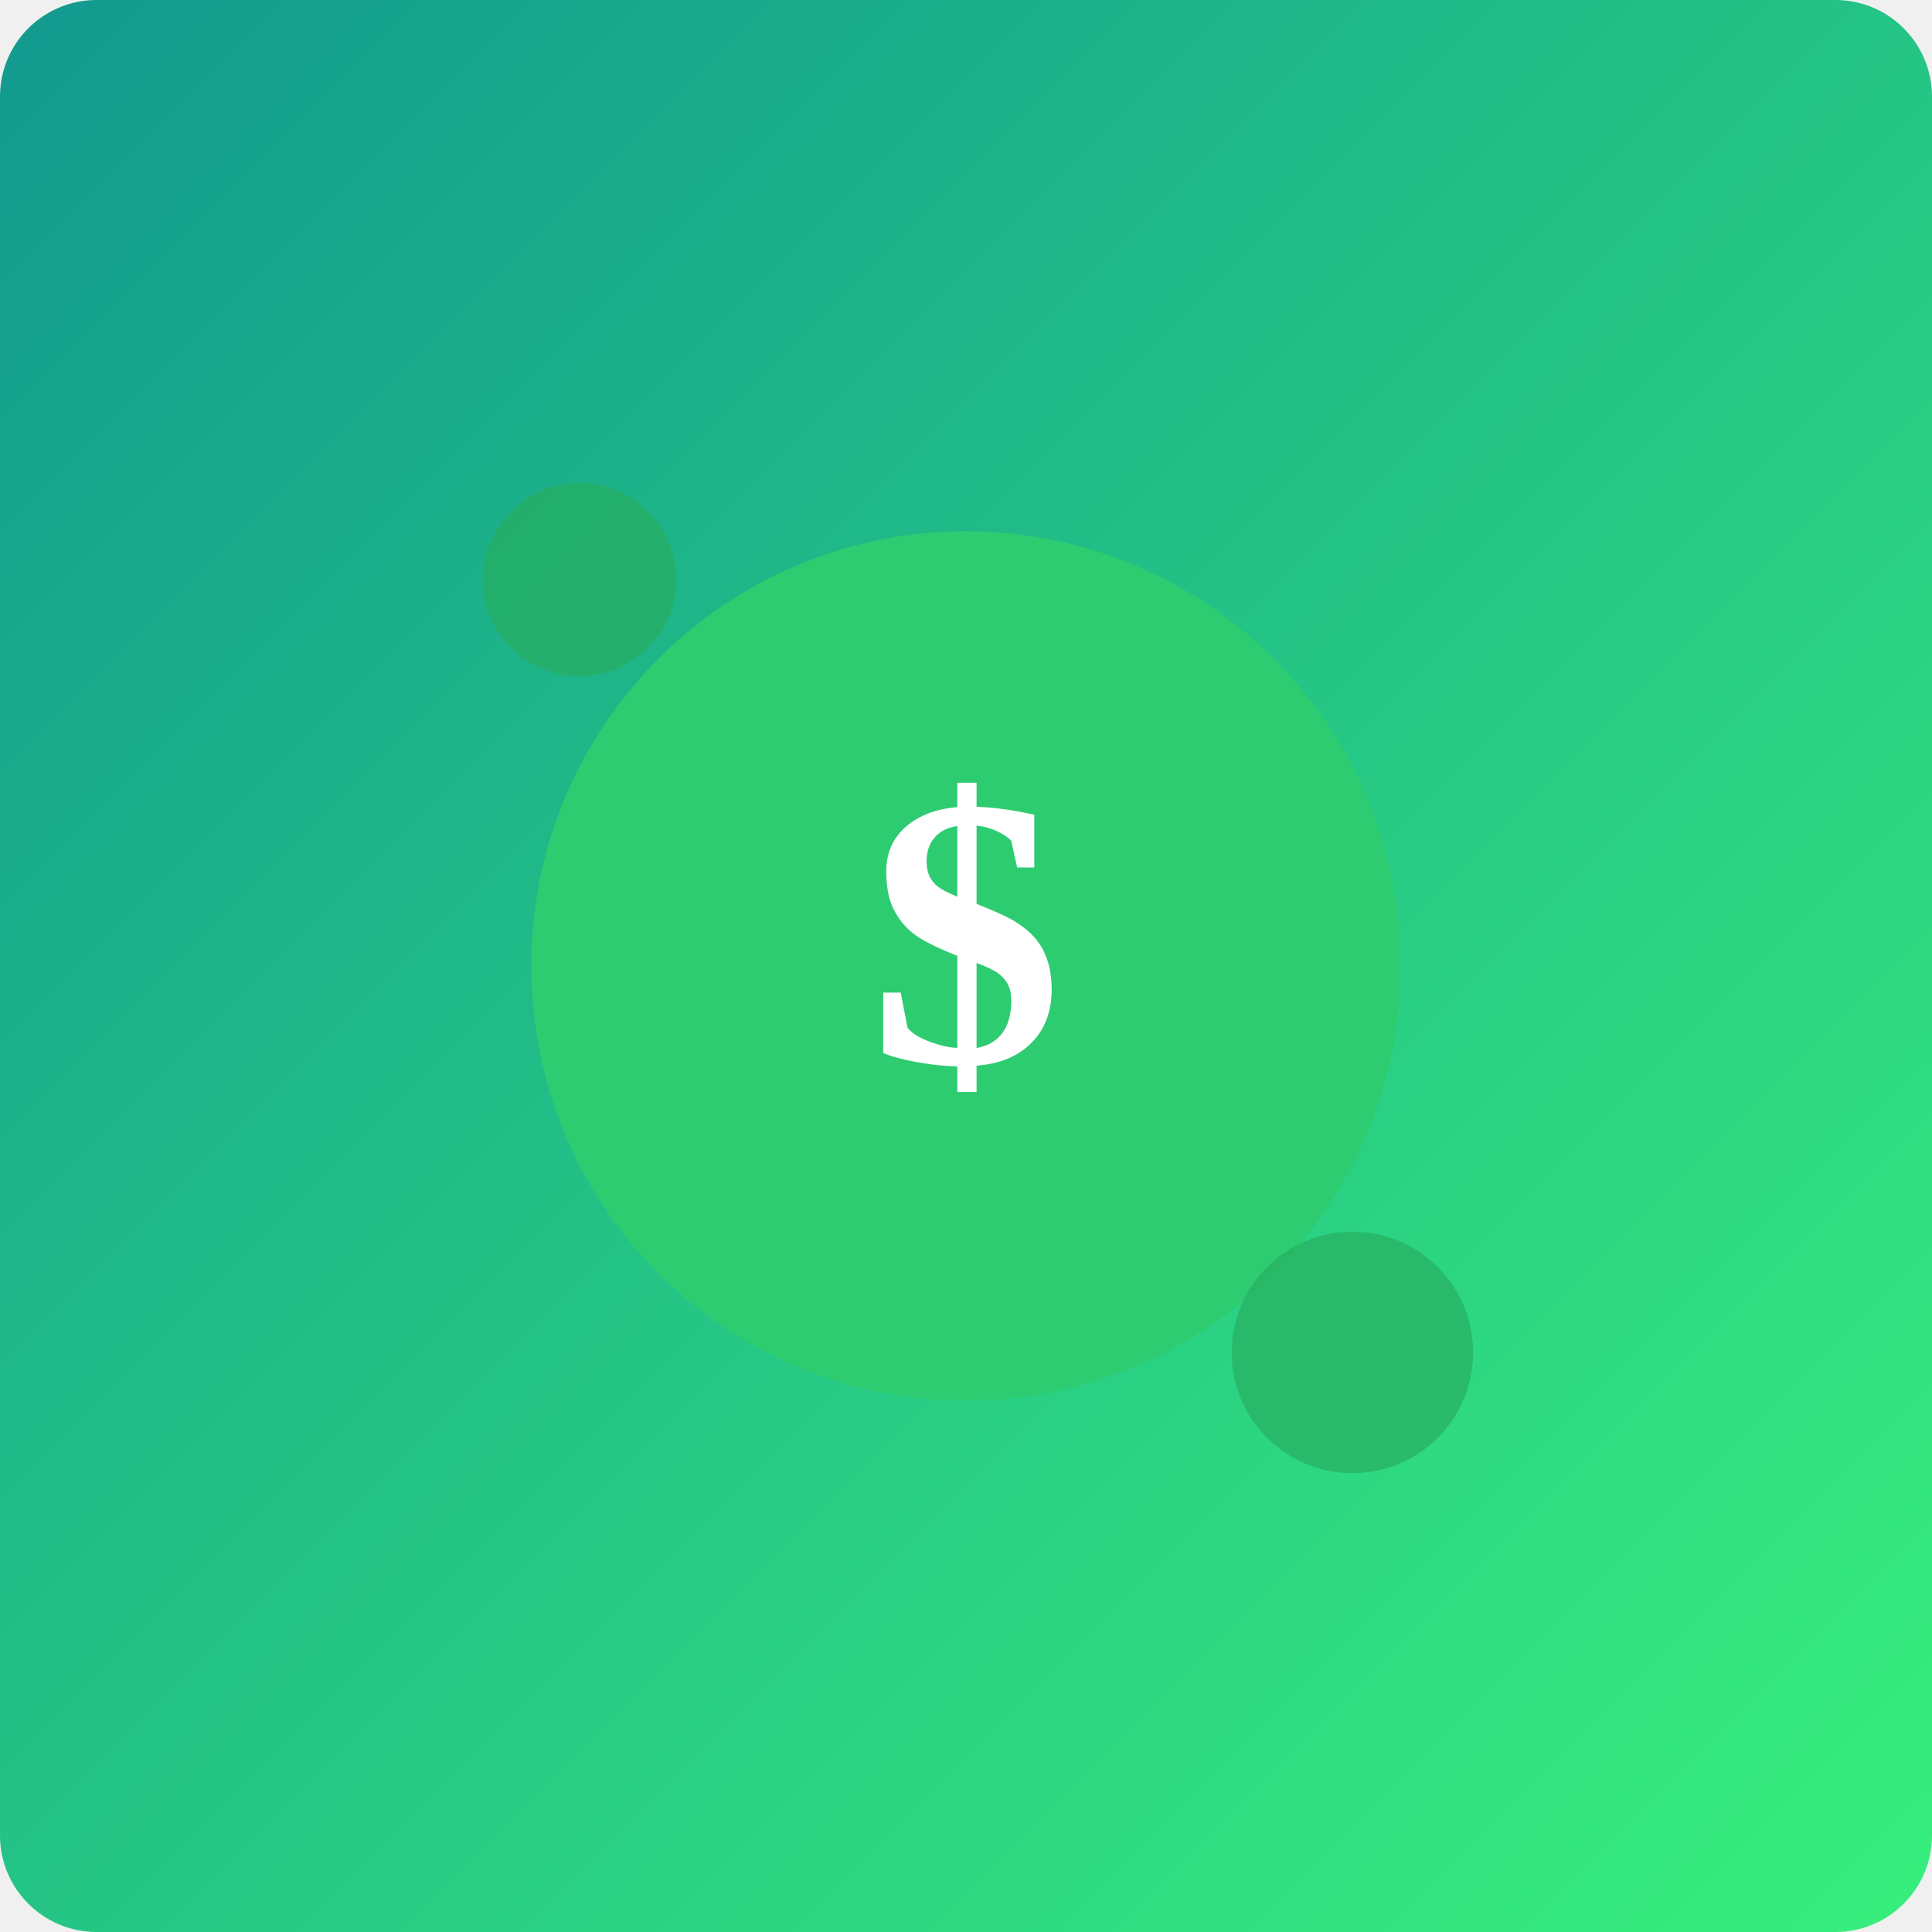
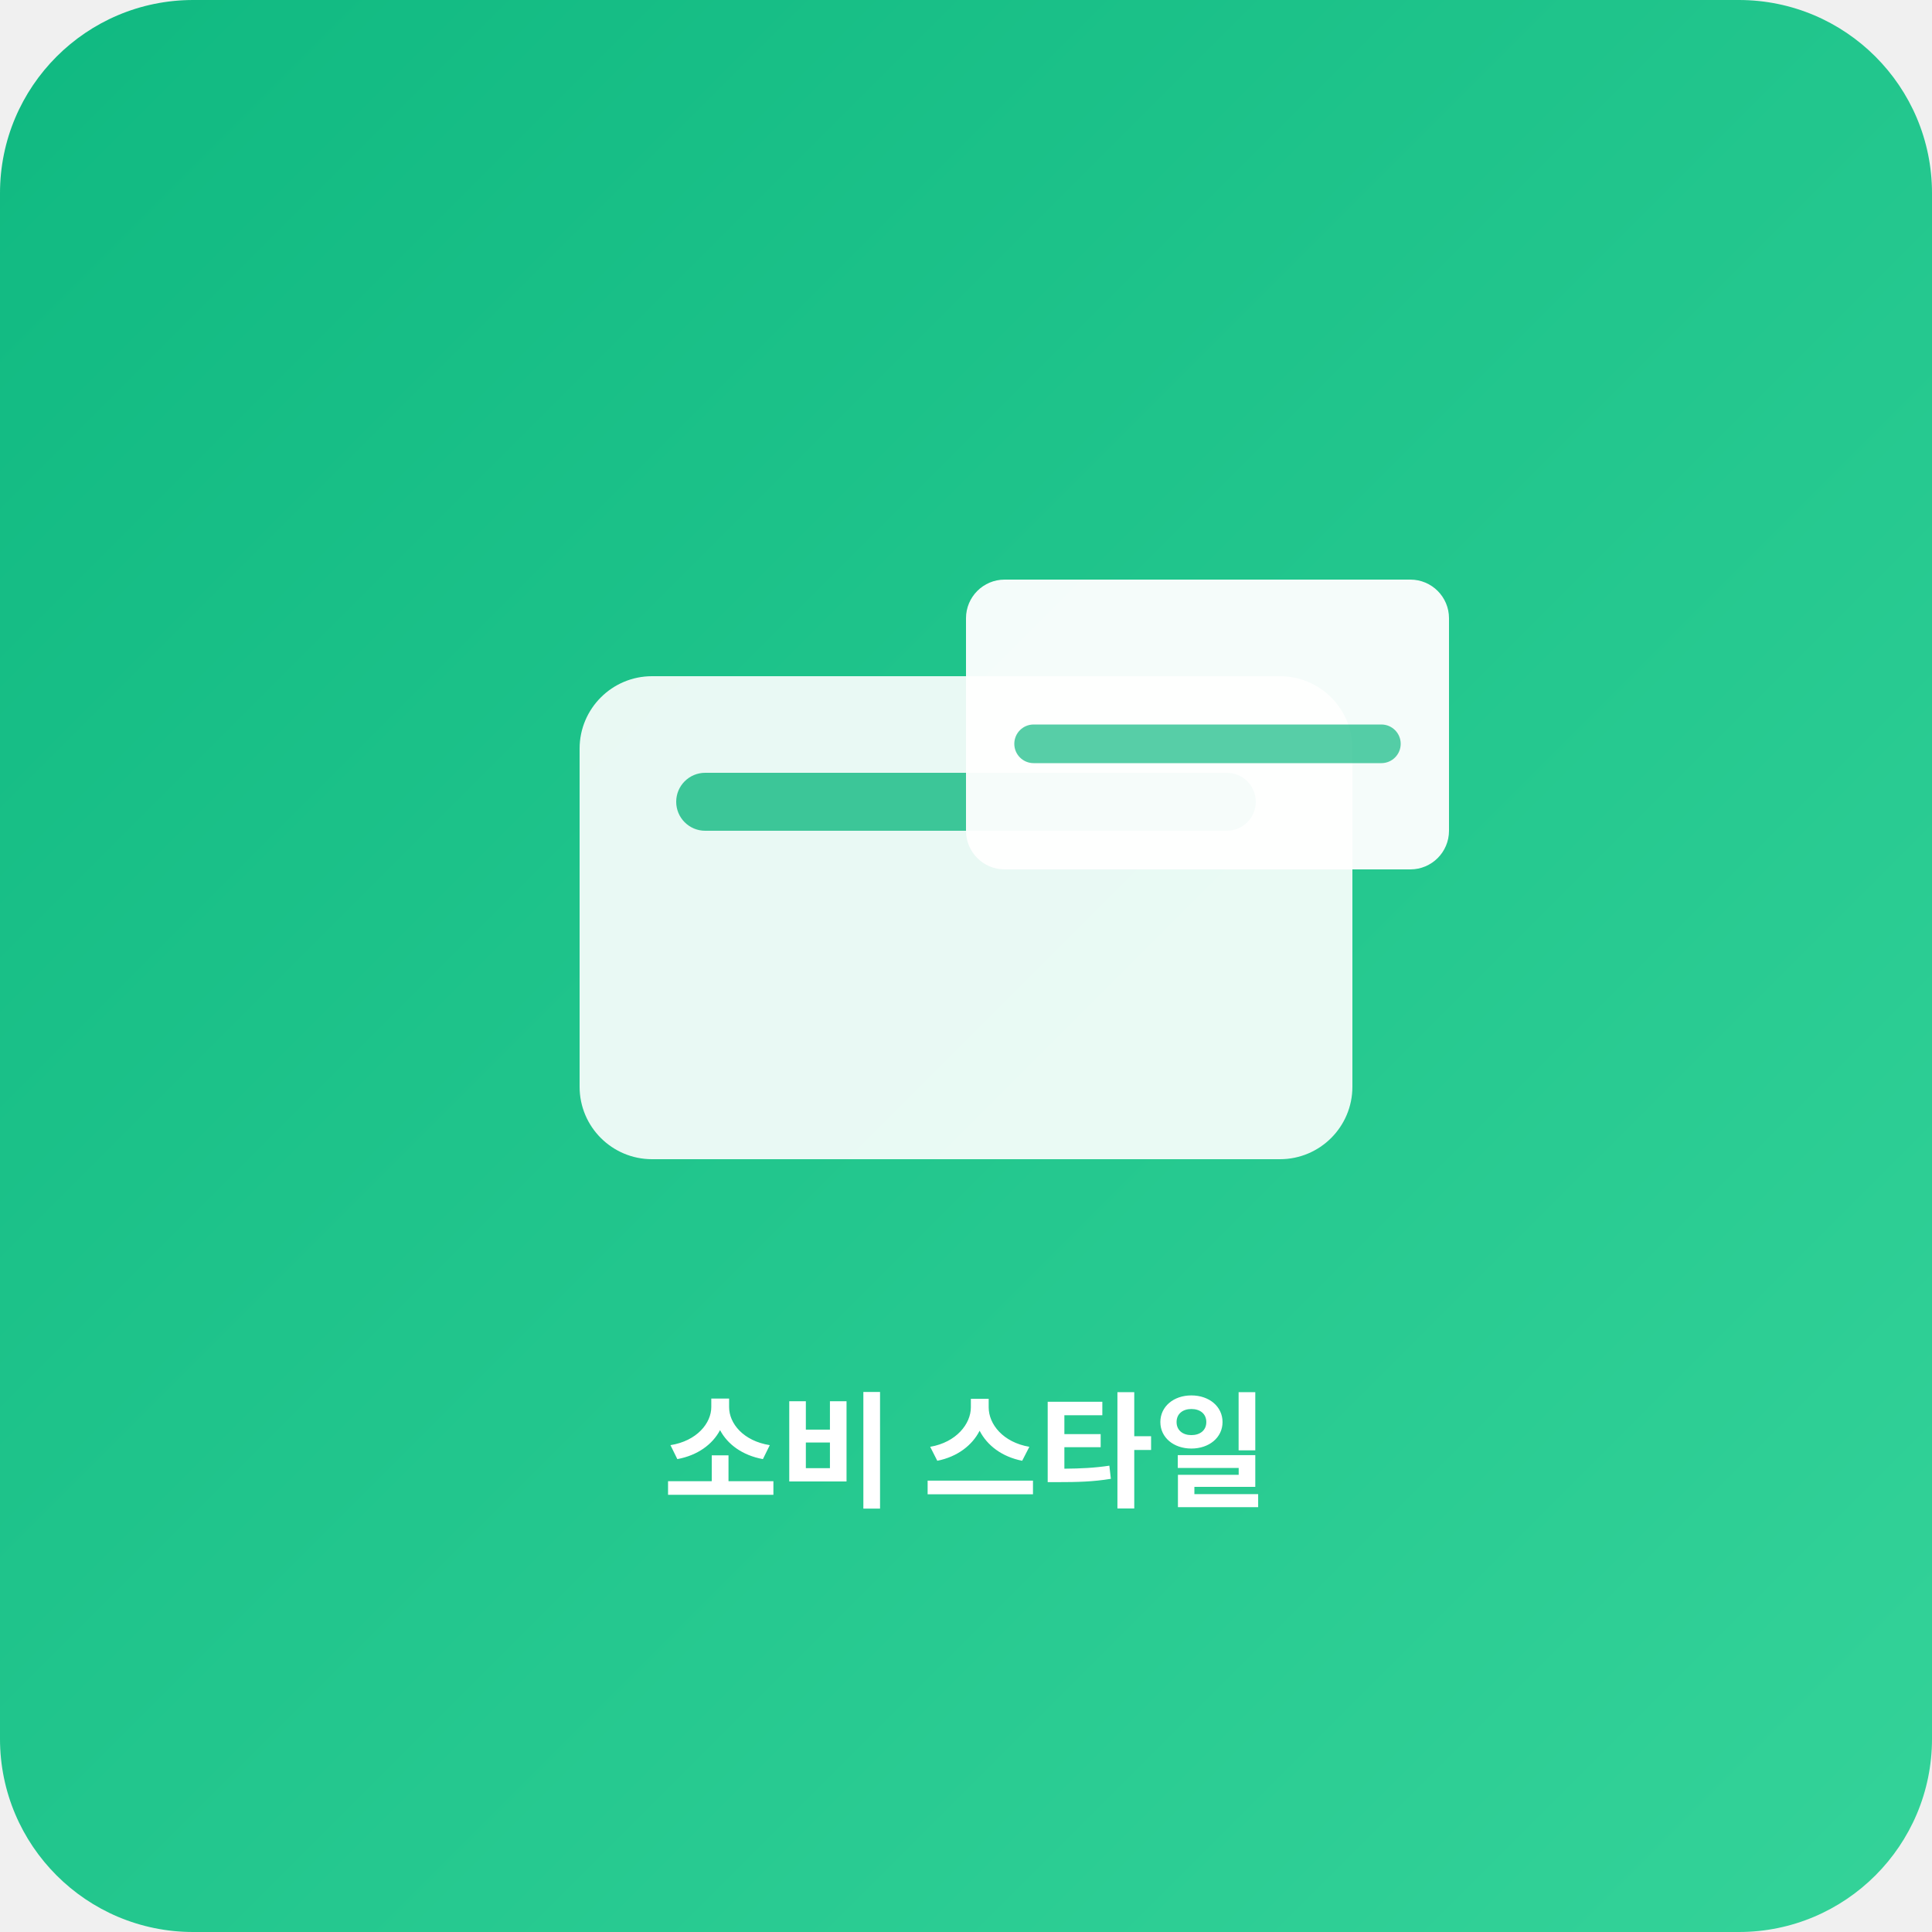
- <svg xmlns="http://www.w3.org/2000/svg" viewBox="0 0 400 400">
+ <svg xmlns="http://www.w3.org/2000/svg" width="400" height="400" viewBox="0 0 400 400">
  <defs>
-     <linearGradient id="spendBg" x1="0%" y1="0%" x2="100%" y2="100%">
-       <stop offset="0%" style="stop-color:#11998E;stop-opacity:1" />
-       <stop offset="100%" style="stop-color:#38EF7D;stop-opacity:1" />
+     <linearGradient id="spending-bg" x1="0%" y1="0%" x2="100%" y2="100%">
+       <stop offset="0%" style="stop-color:#10B981;stop-opacity:1" />
+       <stop offset="100%" style="stop-color:#34D399;stop-opacity:1" />
    </linearGradient>
  </defs>
-   <rect width="400" height="400" fill="url(#spendBg)" rx="20" />
-   <circle cx="200" cy="200" r="90" fill="#2ECC71" />
-   <text x="200" y="220" font-size="80" fill="#FFF" text-anchor="middle" font-weight="bold">$</text>
-   <circle cx="120" cy="120" r="20" fill="#27AE60" opacity="0.7" />
-   <circle cx="280" cy="280" r="25" fill="#27AE60" opacity="0.7" />
+   <rect width="400" height="400" rx="40" fill="url(#spending-bg)" />
+   <rect x="120" y="140" width="160" height="100" rx="15" fill="white" opacity="0.9" />
+   <rect x="140" y="160" width="120" height="12" rx="6" fill="#10B981" opacity="0.8" />
+   <rect x="200" y="120" width="100" height="60" rx="8" fill="white" opacity="0.95" />
+   <rect x="210" y="150" width="80" height="8" rx="4" fill="#10B981" opacity="0.7" />
+   <text x="200" y="310" font-family="Arial, sans-serif" font-size="26" font-weight="bold" fill="white" text-anchor="middle">소비 스타일</text>
</svg>
